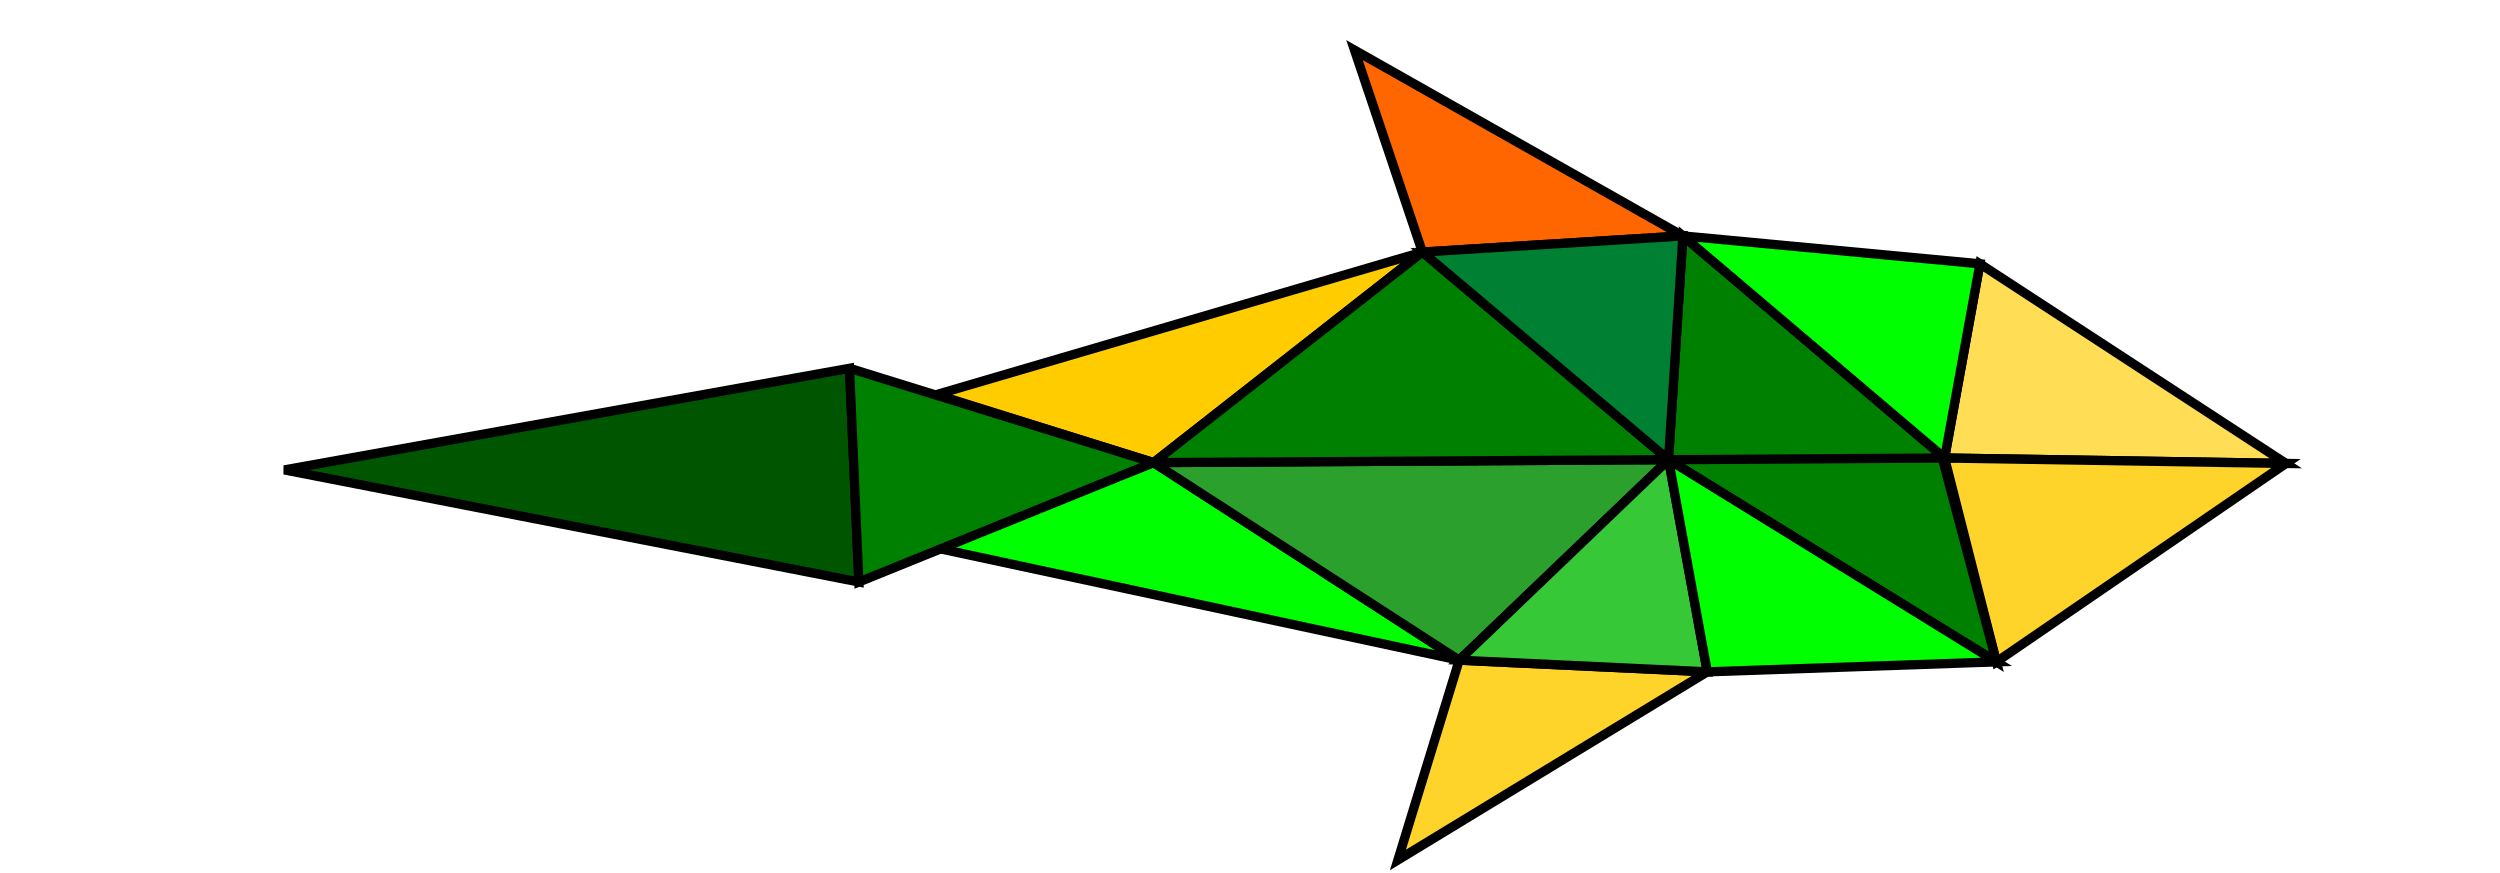
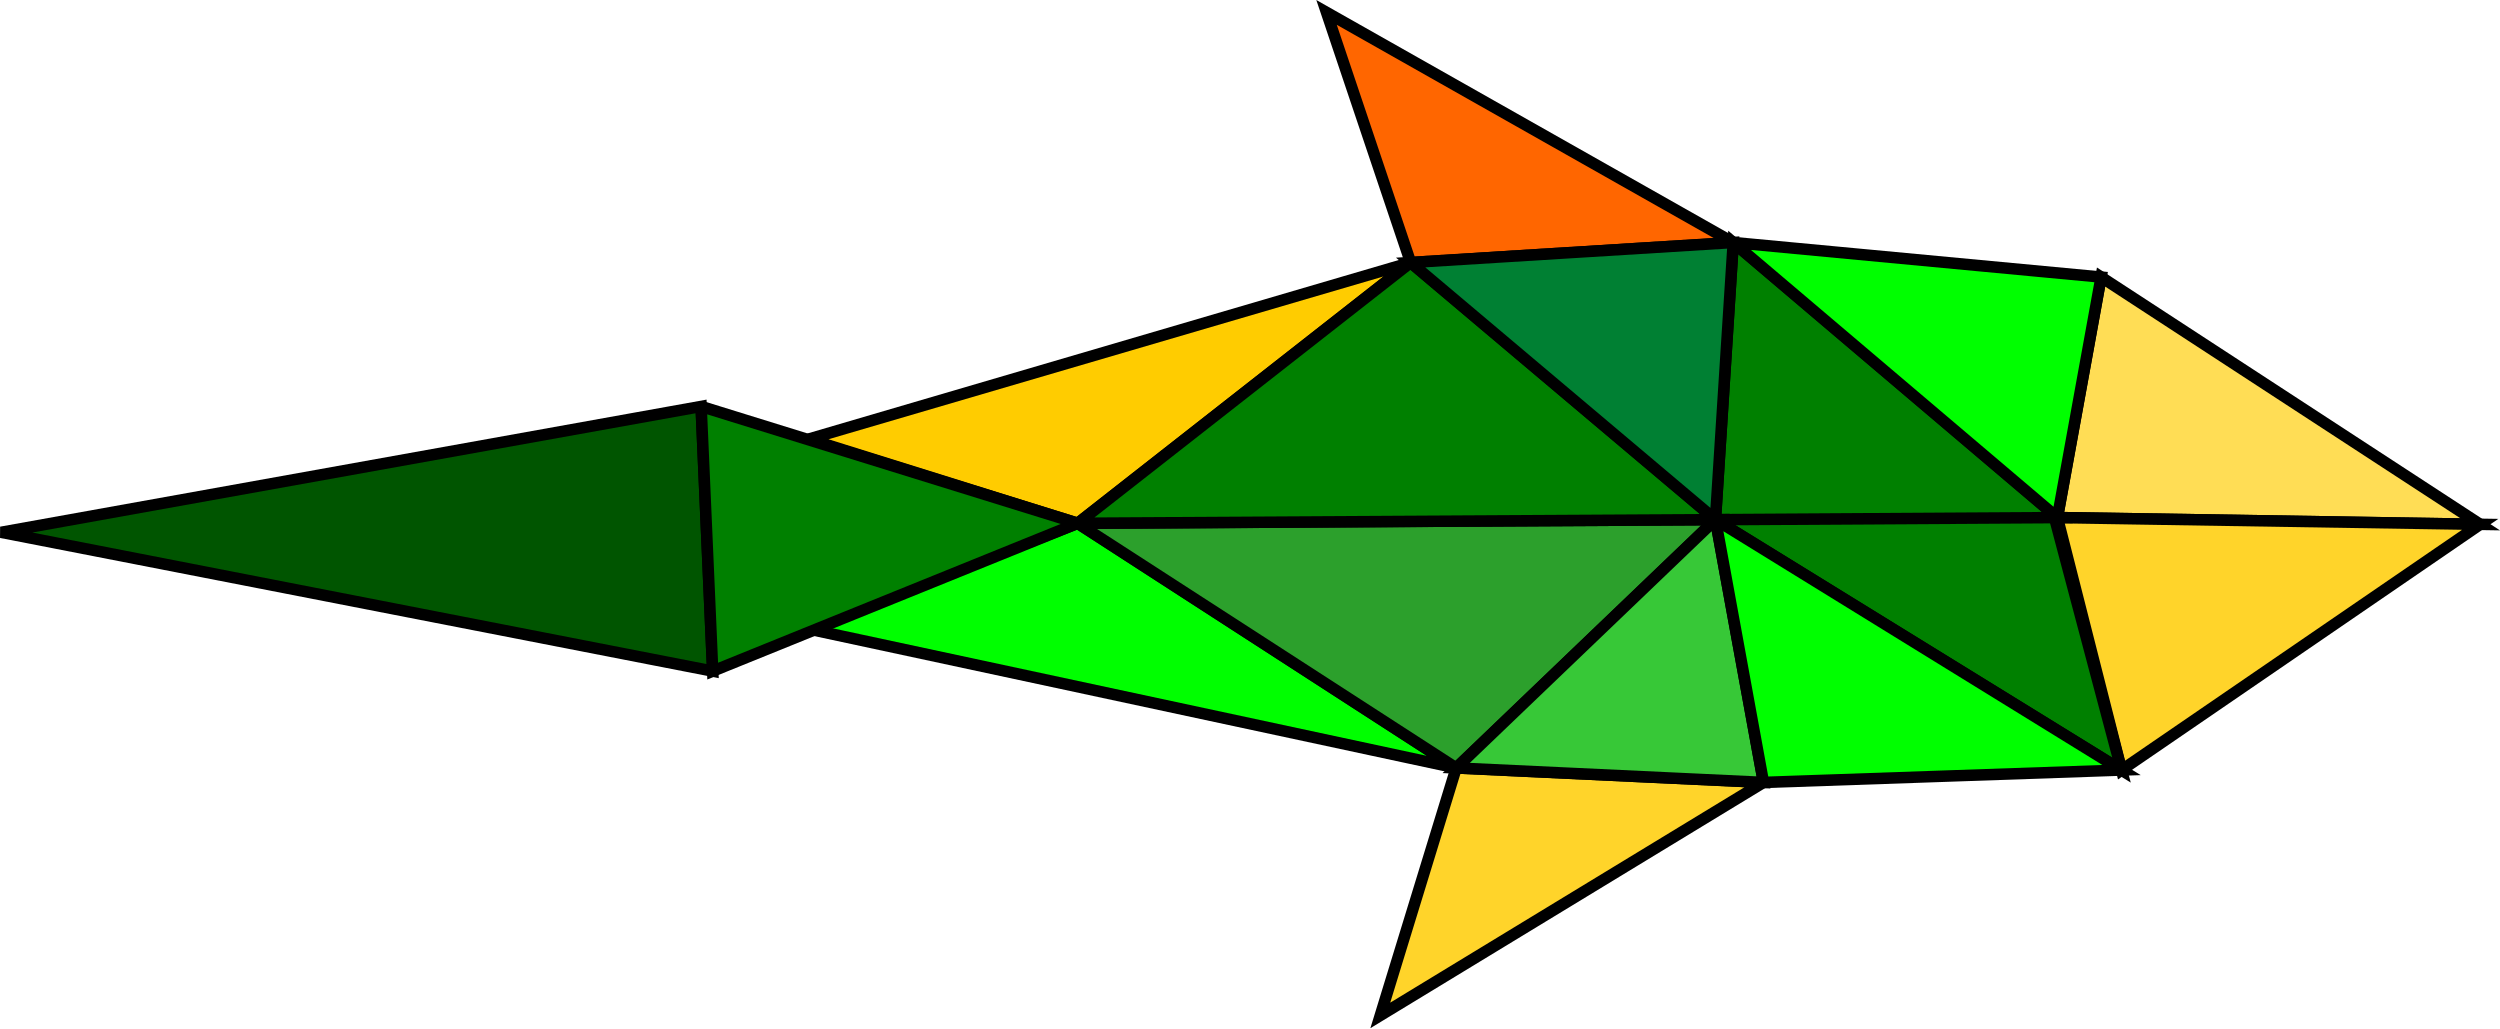
- <svg xmlns="http://www.w3.org/2000/svg" width="71.357mm" height="24.914mm" viewBox="0 0 71.357 24.914" version="1.1" id="svg1125">
+ <svg xmlns="http://www.w3.org/2000/svg" width="57.616mm" height="23.696mm" viewBox="0 0 57.616 23.696" version="1.1" id="svg1125">
  <defs id="defs1119" />
-   <g id="layer1" transform="translate(-52.09272,-107.0367)">
+   <g id="layer1" transform="translate(-60.18203,-108.1812)">
    <path style="fill:#ffdd55;fill-opacity:1;stroke:#000000;stroke-width:0.265px;stroke-linecap:butt;stroke-linejoin:miter;stroke-opacity:1" d="m 107.597,120.109 1.007,-5.543 8.737,5.699 z" id="path1698" />
    <path style="fill:#ffd42a;fill-opacity:1;stroke:#000000;stroke-width:0.265px;stroke-linecap:butt;stroke-linejoin:miter;stroke-opacity:1" d="m 107.597,120.109 1.479,5.819 8.266,-5.663 z" id="path1700" />
    <path style="fill:#008000;stroke:#000000;stroke-width:0.265px;stroke-linecap:butt;stroke-linejoin:miter;stroke-opacity:1" d="m 107.465,119.856 -7.749,0.302 9.359,5.772 -1.611,-6.073" id="path1702" />
    <path style="fill:#008000;stroke:#000000;stroke-width:0.265px;stroke-linecap:butt;stroke-linejoin:miter;stroke-opacity:1" d="m 99.717,120.157 0.41,-6.387 7.47,6.34 -7.88,0.048" id="path1706" />
    <path style="fill:#00ff00;fill-opacity:1;stroke:#000000;stroke-width:0.265px;stroke-linecap:butt;stroke-linejoin:miter;stroke-opacity:1" d="m 100.127,113.77 8.478,0.797 -1.007,5.543 -7.47,-6.34" id="path1708" />
    <path style="fill:#ff6600;stroke:#000000;stroke-width:0.265px;stroke-linecap:butt;stroke-linejoin:miter;stroke-opacity:1" d="m 92.692,114.231 -1.938,-5.764 9.373,5.303 z" id="path1712" />
    <path style="fill:#00ff00;stroke:#000000;stroke-width:0.265px;stroke-linecap:butt;stroke-linejoin:miter;stroke-opacity:1" d="m 85.019,120.241 8.724,5.64 -14.955,-3.21 6.231,-2.43" id="path1714" />
    <path style="fill:#2ca02c;fill-opacity:1;stroke:#000000;stroke-width:0.265px;stroke-linecap:butt;stroke-linejoin:miter;stroke-opacity:1" d="m 93.742,125.881 -8.724,-5.64 14.698,-0.084 -5.974,5.724" id="path1716" />
    <path style="fill:#ffd42a;stroke:#000000;stroke-width:0.265px;stroke-linecap:butt;stroke-linejoin:miter;stroke-opacity:1" d="m 93.742,125.881 -1.749,5.702 8.831,-5.37 -7.082,-0.333" id="path1722" />
    <path style="fill:#ffcc00;fill-opacity:1;stroke:#000000;stroke-width:0.265px;stroke-linecap:butt;stroke-linejoin:miter;stroke-opacity:1" d="m 78.821,118.3 13.871,-4.069 -7.673,6.01 -6.198,-1.94" id="path1724" />
    <path style="fill:#005500;fill-opacity:1;stroke:#000000;stroke-width:0.265px;stroke-linecap:butt;stroke-linejoin:miter;stroke-opacity:1" d="m 76.607,123.648 -16.399,-3.199 16.132,-2.901 z" id="path1730" />
    <path style="fill:#008000;fill-opacity:1;stroke:#000000;stroke-width:0.265px;stroke-linecap:butt;stroke-linejoin:miter;stroke-opacity:1" d="m 76.339,117.548 8.68,2.692 -8.412,3.408 -0.267,-6.1" id="path1732" />
    <path style="fill:#008000;fill-opacity:1;stroke:#000000;stroke-width:0.265px;stroke-linecap:butt;stroke-linejoin:miter;stroke-opacity:1" d="m 92.692,114.231 7.025,5.926 -14.698,0.084 7.673,-6.01" id="path6010" />
    <path style="fill:#008033;fill-opacity:1;stroke:#000000;stroke-width:0.265px;stroke-linecap:butt;stroke-linejoin:miter;stroke-opacity:1" d="m 92.692,114.231 7.025,5.926 0.41,-6.387 z" id="path7142" />
    <path style="fill:#37c837;fill-opacity:1;stroke:#000000;stroke-width:0.265px;stroke-linecap:butt;stroke-linejoin:miter;stroke-opacity:1" d="m 99.717,120.157 1.107,6.056 -7.082,-0.333 z" id="path8658" />
    <path style="fill:#00ff00;fill-opacity:1;stroke:#000000;stroke-width:0.265px;stroke-linecap:butt;stroke-linejoin:miter;stroke-opacity:1" d="m 100.824,126.213 8.252,-0.285 -9.359,-5.772 z" id="path10063" />
  </g>
</svg>
